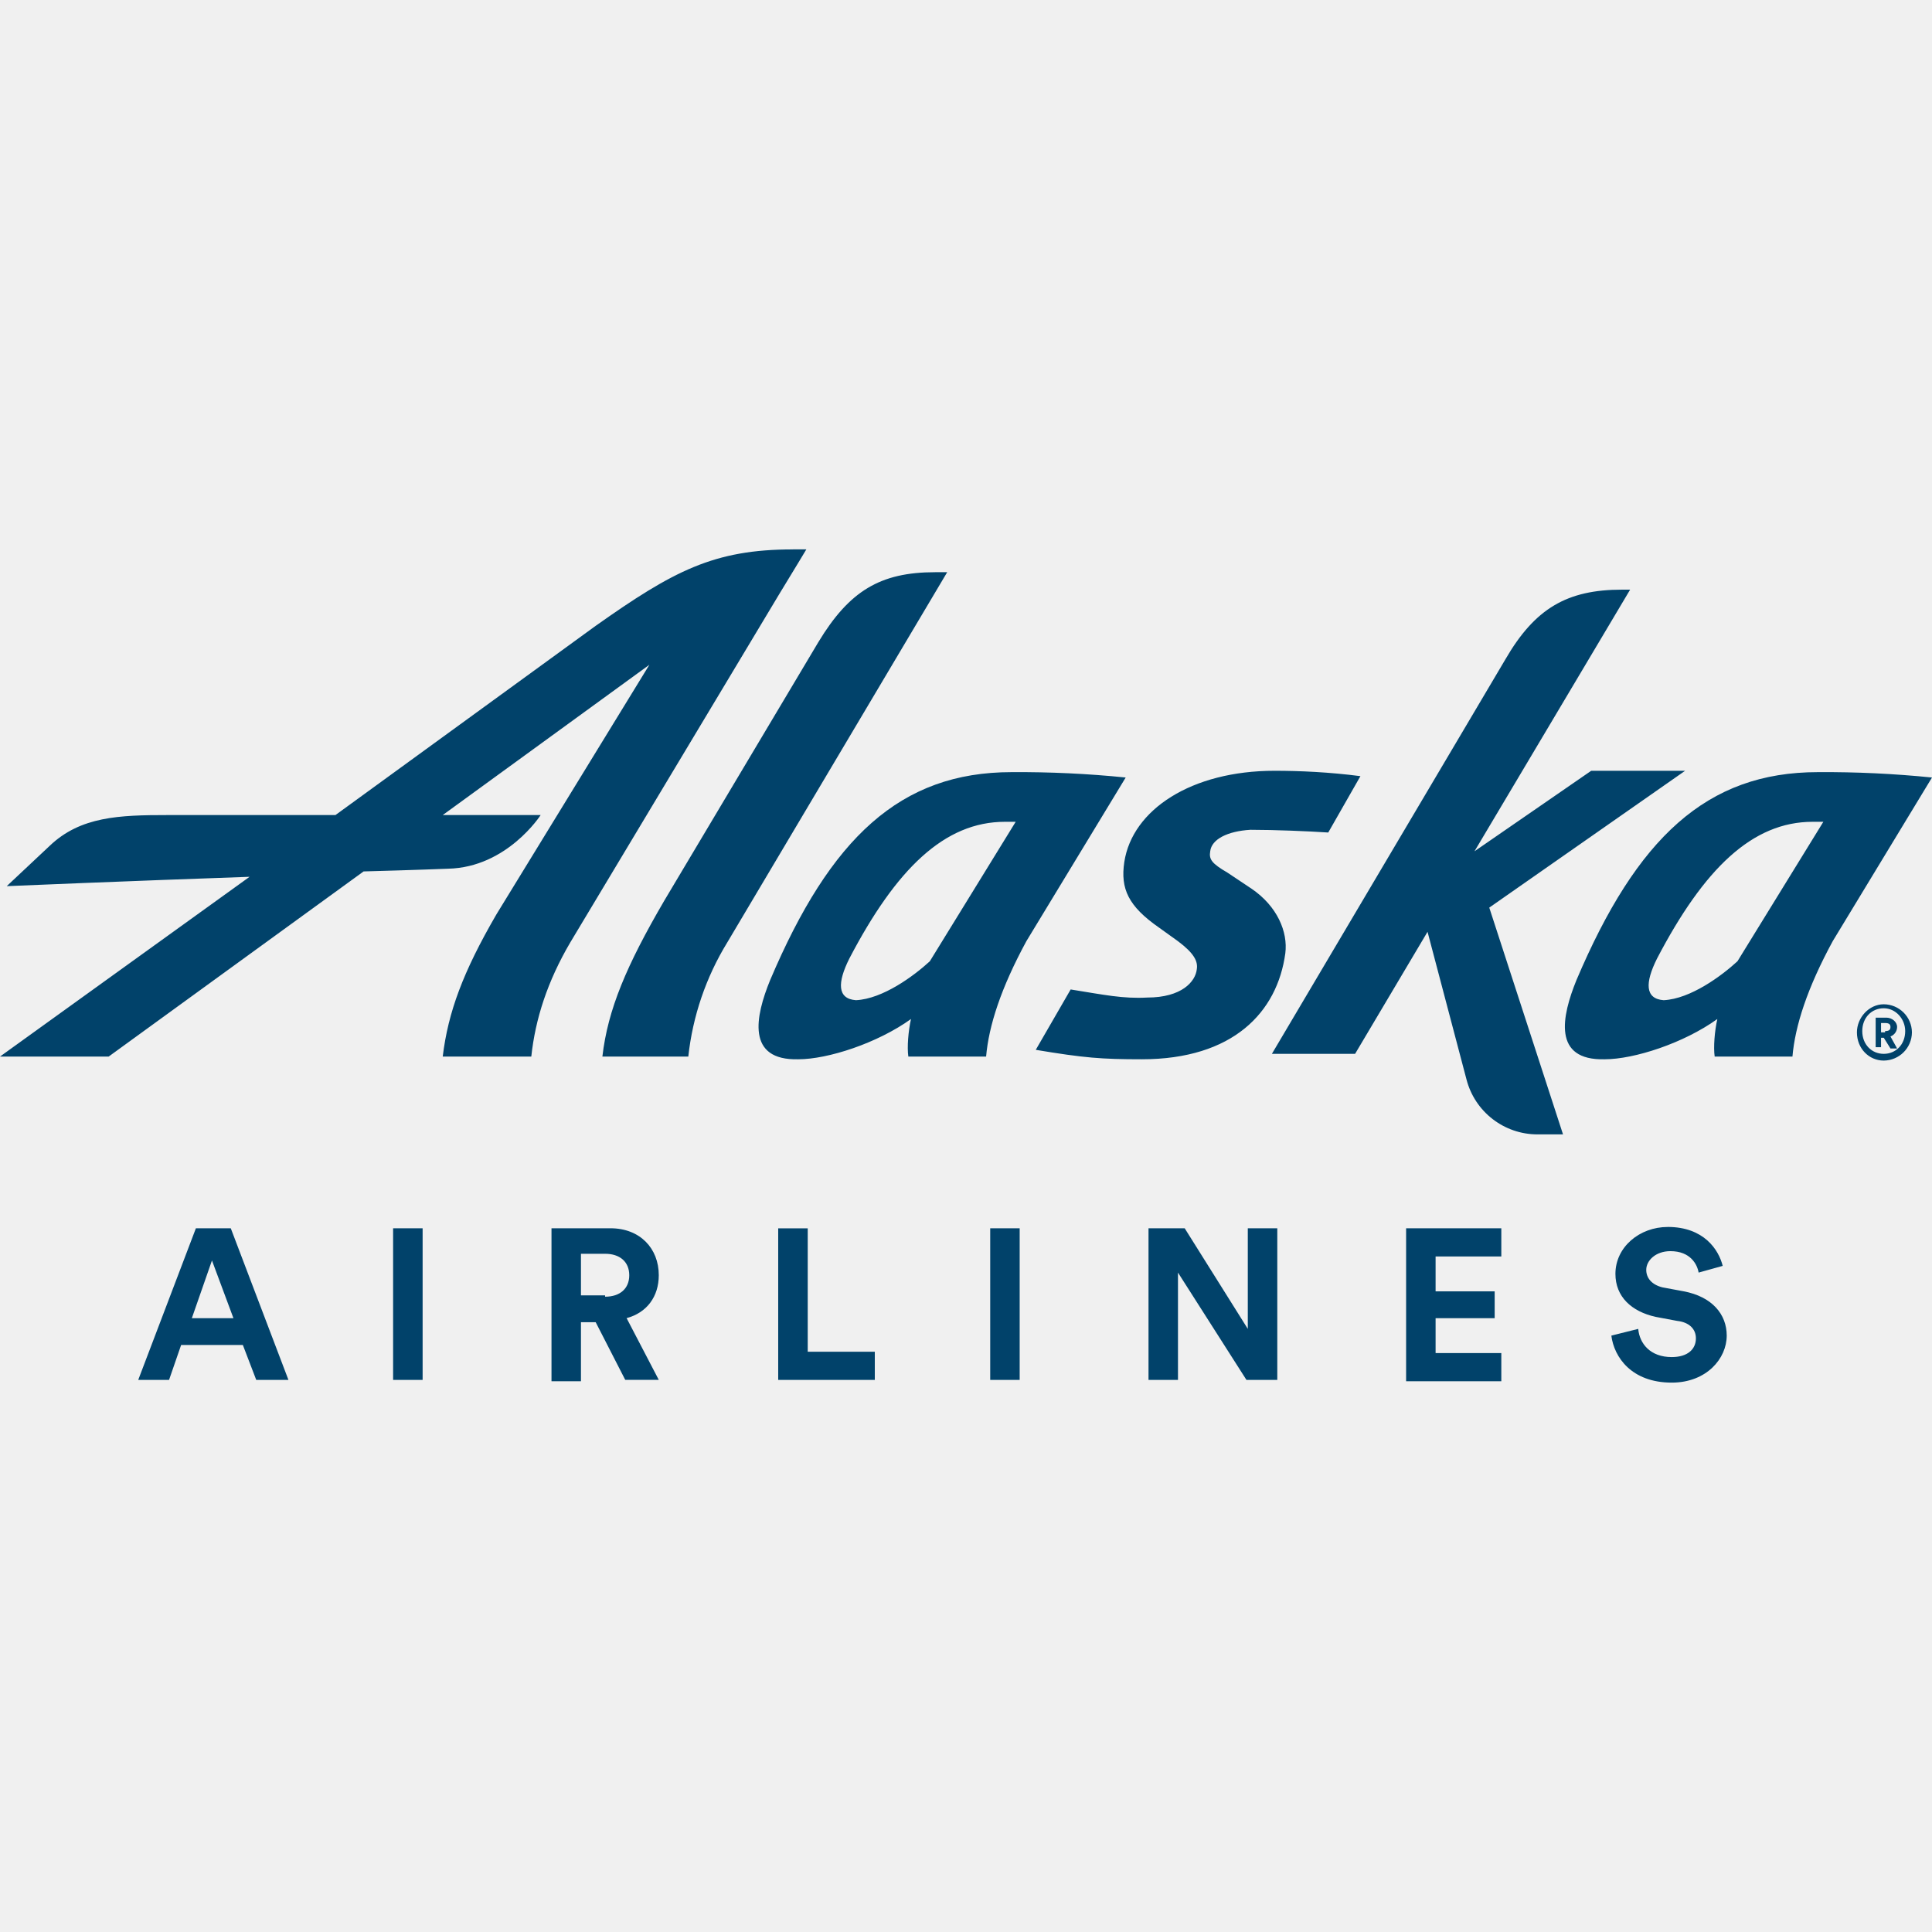
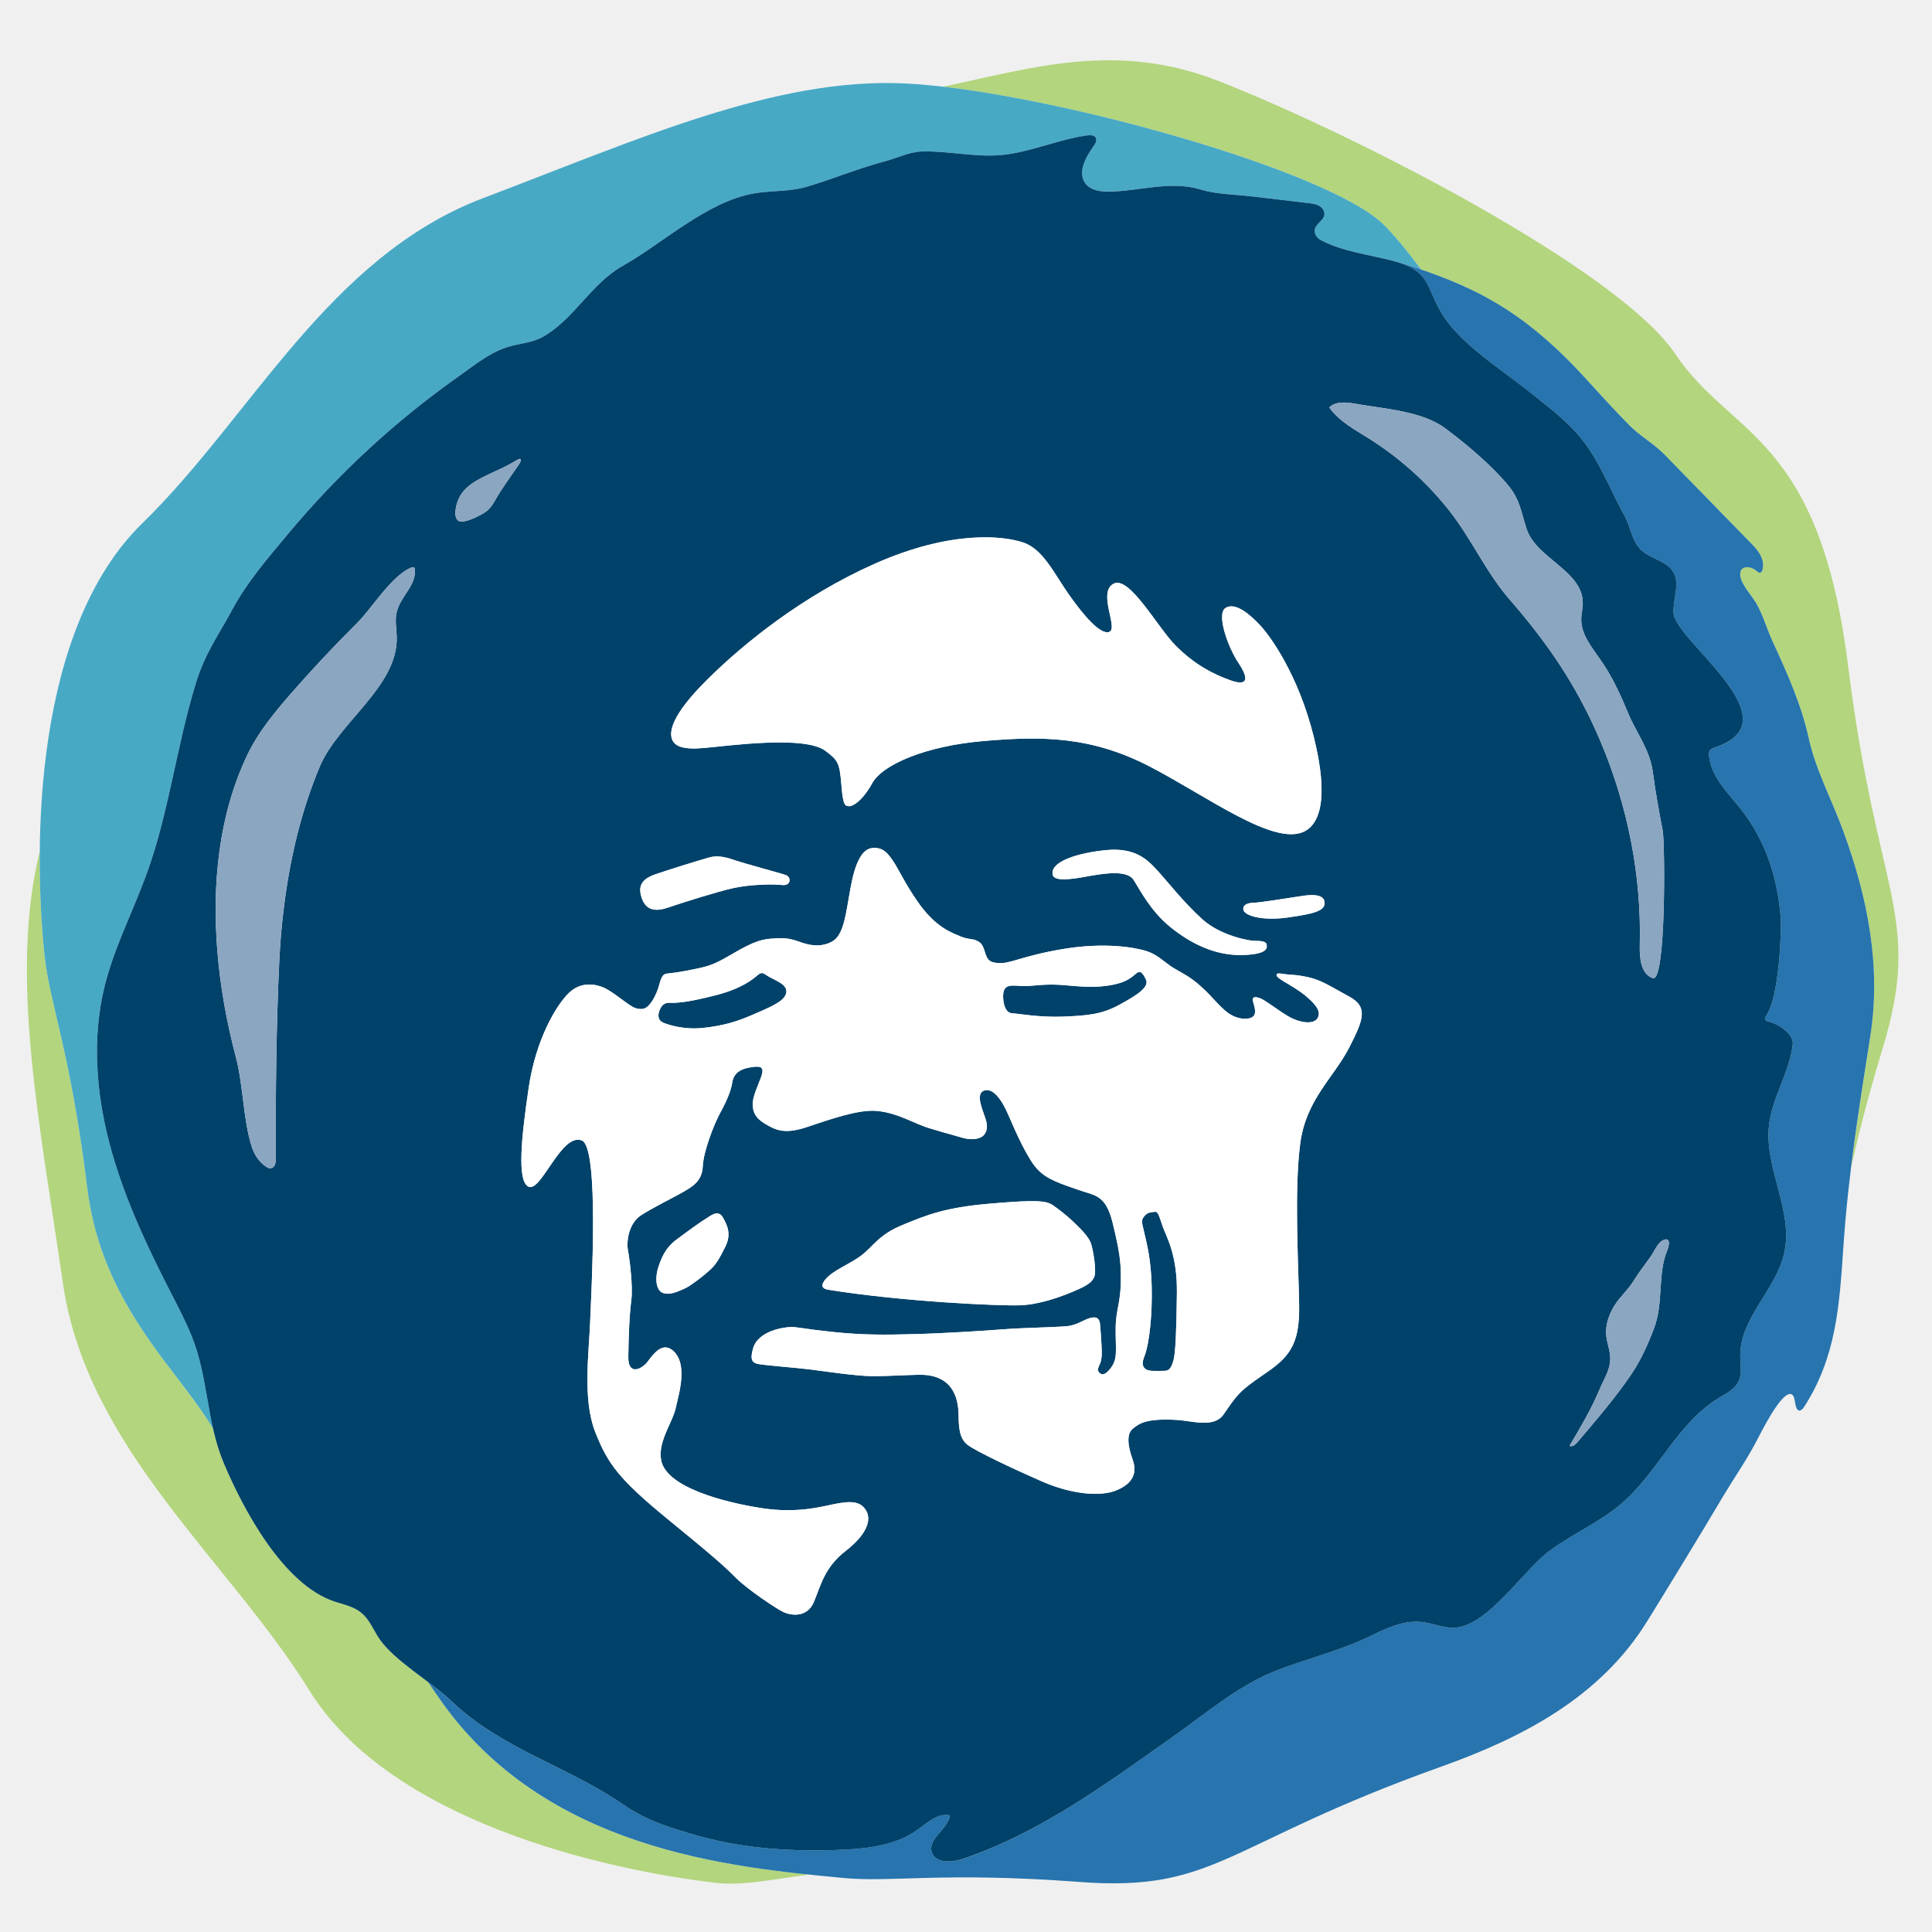
- <svg xmlns="http://www.w3.org/2000/svg" role="img" viewBox="0 0 64 64" fill="#01426a">
-   <path d="M26.268 18.2c-2.623 0-3.958.71-6.536 2.532L11.112 27H5.554c-1.6 0-2.888.044-3.91 1.021L.223 29.355s4.178-.177 8.045-.31L0 35h3.6l8.445-6.133c1.644-.044 2.799-.09 2.799-.09C16.799 28.733 17.91 27 17.91 27h-3.244l6.846-4.979-5.067 8.268c-1.11 1.911-1.601 3.244-1.779 4.711H17.6c.133-1.244.533-2.488 1.289-3.777l6.933-11.557c.49-.8.889-1.467.889-1.467h-.443zm4.71.755c-1.822 0-2.844.624-3.867 2.313L22 29.844c-1.244 2.133-1.867 3.6-2.045 5.156h2.846a9.115 9.115 0 0 1 1.289-3.777l7.287-12.268h-.398zm22.754.578c-1.822 0-2.887.622-3.865 2.31L42.133 34.91h2.756l2.4-4.043 1.29 4.889a2.428 2.428 0 0 0 2.355 1.822h.843l-2.443-7.512 6.488-4.533h-3.111L48.844 28.2 54 19.533h-.268zm-11.51 6c-2.755 0-4.711 1.288-4.978 3.022-.133.889.134 1.466 1.156 2.177l.621.446c.534.4.668.667.624.933-.045.4-.49.934-1.645.934-.8.044-1.422-.09-2.533-.268l-1.156 2c1.6.267 2.178.313 3.511.313 3.022 0 4.49-1.556 4.756-3.512.089-.711-.267-1.555-1.111-2.133l-.801-.535c-.533-.311-.62-.444-.576-.71.044-.4.576-.667 1.332-.712.8 0 1.911.046 2.578.09l1.066-1.867c-1.022-.133-1.999-.178-2.843-.178zm-8.71.045c-3.69 0-6 2.178-8 6.889-.49 1.2-.8 2.667.933 2.623.978 0 2.622-.534 3.733-1.334-.09.4-.133.933-.088 1.244h2.576c.089-1.022.49-2.267 1.334-3.822l3.29-5.422a35.26 35.26 0 0 0-3.778-.178zm26.71 0c-3.688 0-6 2.178-8 6.889-.488 1.2-.8 2.667.934 2.623.978 0 2.622-.534 3.733-1.334-.09.4-.133.933-.088 1.244h2.576c.089-1.022.49-2.267 1.334-3.822L64 25.756a35.26 35.26 0 0 0-3.777-.178zM33.29 27.223h.356l-2.844 4.62c-.534.49-1.557 1.245-2.446 1.29-.622-.045-.622-.577-.222-1.377 1.555-2.978 3.156-4.533 5.156-4.533zm26.756 0h.355l-2.845 4.62c-.534.49-1.555 1.245-2.444 1.29-.622-.045-.622-.577-.222-1.377 1.555-2.978 3.156-4.533 5.156-4.533zm2.355 6.045c-.488 0-.888.442-.888.931 0 .534.4.934.888.934a.94.94 0 0 0 .934-.934.938.938 0 0 0-.934-.931zm0 .132c.4 0 .711.356.711.756 0 .445-.31.754-.71.754-.4 0-.712-.31-.712-.754S62 33.4 62.4 33.4zm-.267.31v.98h.178v-.313h.09l.222.355h.22l-.22-.398a.335.335 0 0 0 .22-.313c0-.177-.177-.31-.355-.31h-.355zm.178.179h.134c.134 0 .178.044.178.132 0 .09-.044.135-.178.135v.043h-.134v-.31zm-7.067 6.756c-.933 0-1.732.665-1.732 1.554 0 .756.532 1.246 1.332 1.424l.71.133c.4.044.624.267.624.578 0 .356-.268.621-.801.621-.711 0-1.065-.445-1.11-.934l-.89.223c.089.711.667 1.557 2 1.557 1.156 0 1.822-.801 1.822-1.557 0-.711-.488-1.289-1.422-1.467l-.71-.132c-.356-.09-.534-.312-.534-.579 0-.31.312-.62.801-.62.667 0 .89.444.934.71l.798-.222c-.133-.534-.622-1.29-1.822-1.29zm-48.756.044-1.91 5.022H5.6l.4-1.156h2.045l.443 1.156h1.067l-1.91-5.022H6.488zm6.533 0v5.022H14v-5.022h-.979zm5.247 0v5.067h.976V43.8h.488l.979 1.91h1.111l-1.066-2.045c.667-.178 1.066-.71 1.066-1.422 0-.889-.622-1.555-1.6-1.555h-1.954zm7.51 0v5.022h3.2v-.934h-2.222V40.69h-.979zm7.023 0v5.022h.976v-5.022h-.976zm5.244 0v5.022h.976v-3.555l2.268 3.555h1.022v-5.022h-.977v3.332l-2.09-3.332h-1.2zm8.533 0v5.067h3.154v-.934h-2.177v-1.156h1.957v-.889h-1.957v-1.154h2.177v-.934h-3.154zm-27.334.844h.8c.49 0 .8.267.8.711 0 .445-.31.711-.8.711v-.045h-.8v-1.377zm-12.223.223.711 1.91H6.355l.666-1.91z" />
+ <svg xmlns="http://www.w3.org/2000/svg" viewBox="449.7 96.1 213 213">
+   <path fill="#b3d57d" d="M653.45 169.52c-3.18-25.55-12.88-25.19-19.05-34.39-6.16-9.2-34.94-24.03-50.28-30.07-11.3-4.45-20.54-1.48-30.46.6 15.36 1.77 41.16 9.07 48 14.68 1.08.89 2.66 2.75 4.56 5.27.05.06.1.14.15.2 6.47 2.24 11.64 4.9 18.1 11.97 1.6 1.76 3.2 3.53 4.87 5.21 1.2 1.22 2.67 1.99 3.87 3.24 3.26 3.32 6.5 6.65 9.75 9.98 1.11 1.15 1.11 1.89 1.11 2.28.01.39-.17 1.05-.66.6-.48-.45-1.36-.69-1.75-.15-.41.83.43 1.93 1.24 3.02 1.05 1.42 1.46 3.2 2.2 4.8 1.6 3.47 3.18 6.97 4.01 10.72.77 3.55 2.63 6.97 3.86 10.39 2.65 7.27 4.14 14.78 2.92 22.51-.76 4.85-1.5 9.59-2.09 14.39.75-3.41 1.79-7.6 3.44-13.02 4.47-14.69-.61-16.68-3.79-42.23M538.91 302.77c-4.41.58-7.46 1.25-10.3.91-12.34-1.45-35.89-6.8-44.8-21.21-8.92-14.4-24.53-26.64-27.18-44.94-2.58-17.83-5.91-33.87-2.54-47.6-.04 4.31.18 8.27.51 11.43.56 5.39 2.84 10.55 4.7 25.57.94 7.6 4 13.21 8.53 19.24 1.84 2.44 3.77 4.84 5.37 7.43.29 1.29.65 2.58 1.18 3.83 2.15 5.1 6.55 13.35 12.18 15.23 1.01.34 2.11.55 2.94 1.22.93.74 1.36 1.91 2.02 2.89 1.14 1.67 3.36 3.25 5.37 4.77.37.55.75 1.08 1.11 1.62 10.54 15.38 28.54 18.32 40.91 19.61" />
+   <path fill="#48a9c5" d="M470.84 243.42c-.68-1.68-1.52-3.28-2.35-4.89-.17-.34-.35-.68-.52-1.02-2.48-4.9-4.76-9.94-6.17-15.24-1.5-5.66-1.97-11.69-.58-17.38 1.04-4.24 3.07-8.17 4.58-12.26 2.52-6.83 3.34-14.2 5.48-21.16 1.04-3.38 2.42-5.17 4.04-8.18 1.61-2.99 3.85-5.59 6.06-8.25a98.7 98.7 0 0 1 18.89-17.45c1.63-1.15 3.32-2.54 5.23-3.18 1.55-.52 2.84-.42 4.34-1.34 3.29-2.01 5.09-5.71 8.47-7.63 4.47-2.53 9.33-7.11 14.5-8.01 2.05-.36 3.86-.15 5.94-.77 2.89-.87 5.68-2.03 8.59-2.8 1.37-.36 2.61-1.02 4.05-1.06 2.88-.07 5.85.66 8.73.39 3.18-.3 6.24-1.72 9.45-2.15.33-.05.72-.06.91.2.21.3-.01.71-.23 1-.9 1.24-1.81 2.98-.82 4.15.56.69 1.56.84 2.45.83 3.37-.02 6.87-1.24 10.15-.23 1.77.54 3.81.55 5.65.76 2.09.25 4.18.49 6.26.74.41.05.83.1 1.18.3.36.19.64.57.59.97-.07.65-.91.98-1.06 1.62-.11.47.23.95.66 1.19 2.31 1.25 5.51 1.63 8.04 2.31.1.03.19.05.28.08.25.05.45.09.55.12.75.24 1.48.48 2.19.73-.05-.06-.1-.13-.15-.2-1.9-2.52-3.48-4.38-4.56-5.27-7.51-6.16-37.91-14.37-52.22-15.04-14.3-.68-29.4 6.17-46.49 12.65-17.08 6.49-25.54 24.12-37.52 35.8-11.99 11.66-12.08 35.44-10.83 47.61.56 5.39 2.84 10.54 4.7 25.57.94 7.6 4 13.21 8.53 19.24 1.84 2.44 3.78 4.84 5.37 7.43-.76-3.39-1.02-6.87-2.36-10.18" />
+   <path fill="#2774ae" d="M652.97 187.87c-1.23-3.42-3.09-6.84-3.86-10.39-.83-3.75-2.41-7.25-4.01-10.72-.74-1.6-1.15-3.38-2.21-4.8-.8-1.09-1.64-2.19-1.23-3.02.39-.54 1.27-.3 1.75.15.49.45.67-.21.66-.6 0-.39 0-1.13-1.11-2.28-3.25-3.33-6.49-6.66-9.74-9.98-1.21-1.25-2.68-2.02-3.88-3.24-1.67-1.69-3.27-3.45-4.87-5.21-7.17-7.85-12.75-10.27-20.29-12.7-.1-.03-.3-.07-.55-.12 3.74 1.09 3.29 2.83 5.03 5.71 1.93 3.2 6.32 6.01 9.24 8.32 1.86 1.46 3.78 2.88 5.39 4.6 2.58 2.75 3.74 6.17 5.5 9.34.68 1.23.8 2.78 1.8 3.76 1.05 1.02 2.83 1.21 3.58 2.46.79 1.33-.05 3 .04 4.54.19 3.1 13.38 11.8 4.65 14.78-.22.08-.46.14-.61.31-.17.2-.17.49-.14.75.28 2.24 2.07 3.96 3.49 5.74 2.78 3.5 4.06 7.6 4.42 11.97.1 1.29-.13 8.8-1.62 10.87-.21.3-.11.52.24.6 1.31.33 2.82 1.45 2.71 2.52-.35 3.09-2.27 5.84-2.62 8.93-.53 4.74 2.72 9.42 1.68 14.07-.89 4.04-4.85 7.16-4.85 11.29 0 .99.23 2.05-.22 2.94-.43.84-1.36 1.29-2.18 1.79-4.55 2.77-6.69 8.21-10.74 11.66-2.36 2.01-5.28 3.27-7.79 5.08-2.92 2.12-6.81 8.31-10.49 8.56-1.27.09-2.48-.5-3.75-.63-1.94-.2-3.81.68-5.56 1.53-3.59 1.75-7.15 2.51-10.74 3.96-3.99 1.62-7.7 4.79-11.2 7.25-7.21 5.09-14.46 10.45-22.94 13.36-1.27.43-3.11.55-3.52-.71-.49-1.49 1.78-2.52 2-4.07-1.34-.29-2.51.83-3.63 1.63-2.28 1.62-5.23 2.02-8.04 2.15-5.23.26-10.83-.06-15.9-1.47-3.03-.84-5.82-1.69-8.4-3.47-6.25-4.31-13.43-6.13-19.04-11.46-.71-.68-1.6-1.37-2.53-2.07.37.54.75 1.07 1.11 1.61 11.65 16.99 32.44 18.81 44.64 19.98 5.41.52 10.92-.69 26.05.44 15.13 1.14 15.97-4.17 39.93-12.72 9.04-3.23 17.52-7.68 22.68-16.02 2.82-4.57 5.63-9.16 8.38-13.79 1.25-2.09 2.71-4.18 3.81-6.34 1.03-2.01 2.92-5.48 3.79-4.85.41.28.23 1.41.66 1.71.21.15.48-.1.63-.31 3.57-5.53 3.92-11.15 4.36-17.71.53-7.92 1.74-15.39 2.96-23.17 1.22-7.73-.27-15.24-2.92-22.51" />
+   <path fill="#01426a" d="M632.97 232.88c-.58.33-.95 1.31-1.34 1.83-.64.89-1.29 1.74-1.86 2.65-.6.97-1.49 1.72-2.09 2.7-.17.26-.31.54-.44.83-.35.79-.54 1.65-.45 2.5.07.68.32 1.33.41 2 .19 1.54-.58 2.52-1.13 3.84-.91 2.2-2.11 4.2-3.33 6.27.3.15.64-.13.86-.39 2.07-2.45 4.18-4.88 5.98-7.54 1.04-1.55 1.83-3.32 2.49-5.07 1.05-2.79.35-5.94 1.44-8.55.28-.66.34-1.56-.54-1.07m-8.76-59.15c.7 1.32 1.34 2.68 1.92 4.05 3.01 7.11 4.56 14.84 4.35 22.56-.03 1.39.13 3.17 1.45 3.6 1.47.47 1.33-14.95 1.08-16.26-.42-2.2-.8-4.27-1.09-6.47-.33-2.47-1.8-4.27-2.74-6.52-.86-2.08-1.77-4.07-3.08-5.92-.94-1.34-2.06-2.73-2.07-4.32-.01-.62.17-1.22.17-1.84.03-3.57-5.13-4.94-6.19-8.18-.61-1.86-.73-3.26-2.06-4.85-1.9-2.26-4.57-4.51-6.95-6.28-2.57-1.9-6.83-2.14-9.89-2.69-.99-.17-2.15-.29-2.86.41 1.09 1.53 2.82 2.45 4.41 3.45a35 35 0 0 1 8.79 7.89c2.49 3.15 4.1 6.89 6.75 9.91 3.1 3.55 5.83 7.29 8.01 11.46m-94.83 56.57c-.51-.88-1.31-.17-1.83.14-.53.31-2.2 1.52-3.37 2.4-1.16.89-1.59 2.03-1.91 3-.33.97-.32 2.38.42 2.76.52.27 1.26.08 1.79-.14.66-.26 1.06-.45 1.55-.81.85-.61 1.23-.9 1.93-1.53.65-.58 1.02-1.19 1.71-2.58.69-1.4.21-2.37-.29-3.24m11.68 8c8.34 1.33 18.98 1.79 21.1 1.7 2.11-.07 4.4-.89 5.91-1.54 1.52-.63 2.02-.99 2.27-1.59.26-.6-.08-2.78-.35-3.64-.27-.87-1.34-1.82-2-2.47-.69-.68-1.96-1.62-2.18-1.76-.77-.54-1.76-.64-6.87-.21-5.1.43-7.05 1.26-9.71 2.35s-3.19 2.31-4.54 3.35c-1.35 1.03-3.19 1.65-4.03 2.71-.66.84-.04 1.03.4 1.1m57.37-32.34c-2.18-1.18-3.03-1.8-4.54-2.13-1.39-.31-1.87-.23-2.53-.33-.66-.11-.84-.11-.91.03s.1.37.78.77 1.9 1.1 2.68 1.82c.79.71 1.5 1.48 1.05 2.23s-1.94.49-3.03-.09c-1.08-.59-2.63-1.82-3.21-2.06-.57-.24-1.03-.28-.87.33s.42 1.3-.02 1.66-1.82.4-3.03-.64c-1.21-1.05-1.57-1.76-3.13-3.07-1.09-.91-2.11-1.32-2.94-1.89-.82-.58-1.59-1.33-2.71-1.66-1.11-.34-4.41-.99-9.14-.2-4.75.8-5.83 1.71-7.29 1.54-.87-.11-1.05-.38-1.32-1.26-.28-.89-.47-.99-.9-1.21-.44-.22-.98-.11-1.82-.48s-2.69-.92-4.7-3.84c-1.54-2.23-2.06-3.57-2.8-4.62-.74-1.06-1.25-1.32-2.13-1.27-1.25.08-1.98 1.8-2.46 4.45-.49 2.64-.69 5.1-1.98 5.84s-2.63.39-3.32.16-1.49-.58-2.71-.5c-1.22.07-1.98.04-4.15 1.24-2.16 1.2-2.69 1.68-4.67 2.09-1.98.42-2.55.46-3.08.53s-.83-.04-1.15 1.2c-.33 1.24-1.06 2.61-1.81 2.73-.75.11-1.27-.3-1.66-.56-.39-.25-1.85-1.43-2.65-1.78-.81-.35-2.47-.77-3.86.58-1.39 1.34-3.64 5.1-4.43 10.43-.79 5.36-1.35 10.46.03 10.95 1.39.48 3.61-6.03 5.84-5.11 1.93.79 1.03 16.64.9 20.05-.14 3.42-.83 8.53.55 12.05s2.59 5.21 8.04 9.67c5.45 4.45 6.39 5.35 7.56 6.52 1.18 1.17 4.35 3.32 5.15 3.69.79.38 2.62.7 3.38-1.13s1.17-3.8 3.49-5.6c2.31-1.79 2.86-3.38 2.28-4.41-.59-1.04-1.59-1.11-3.15-.83-1.55.27-4.27 1.17-8.45.51-4.18-.65-10.47-2.31-11.02-5.28-.38-2.07 1.26-4.12 1.62-5.79.35-1.59 1.38-4.88-.37-6.33-1.14-.92-2.11.42-2.73 1.25s-2.18 1.62-2.14-.52c.03-2.14.1-4.41.34-6.35.17-1.35-.17-4.32-.38-5.39-.2-1.07.14-3 1.39-3.83 1.24-.83 3.79-2.07 4.79-2.66 1.01-.58 2.01-1.21 2.07-2.79.07-1.59 1.21-4.6 1.97-5.97.76-1.38 1.17-2.49 1.28-3.25s.57-1.4 1.81-1.64 1.76-.17 1.42.88c-.35 1.05-1.04 2.31-.97 3.33s.6 1.55 1.56 2.09c.94.53 1.89 1.07 4.31.28 2.42-.8 5.67-1.98 7.73-1.82 2.39.2 4.17 1.41 5.89 1.92 1.23.37 1.43.43 3.68 1.06 1.13.31 1.84.04 2.14-.16.29-.21.67-.73.44-1.64-.22-.92-1.29-2.95-.31-3.39.99-.43 2.01.92 2.78 2.75.78 1.83 2.05 4.68 3.14 5.87s2.68 1.64 4.51 2.29c1.83.66 3.04.49 3.81 3.66.78 3.18.88 4.27.9 5.71.05 3.15-.55 3.67-.57 5.89-.02 2.61.29 3.44-.68 4.57-.35.4-.71.7-1.09.37s-.08-.68.09-1.14c.24-.69.13-1.75.05-3.03-.07-.92-.06-.98-.09-1.21-.07-.55-.3-.79-.77-.74-.98.11-1.58.86-3.03.97-1.44.12-4.78.17-6.82.33s-6.38.44-9.7.53c-3.33.09-5.77.12-9.11-.23-3.35-.36-4.01-.56-4.64-.55s-3.65.35-4.2 2.41c-.3 1.1-.17 1.52.59 1.67.77.15 4.07.4 5.64.59 1.57.2 5.11.73 6.86.75 1.74.01 3.99-.14 5.25-.15s4.25.19 4.33 4.38c.02 1.44.08 2.69 1.06 3.39s4.72 2.49 8.1 3.97c3.37 1.48 6.54 1.71 8.26.99 1.71-.72 2.34-1.82 1.76-3.42-.58-1.61-.64-2.84.04-3.38.68-.55 1.45-1.14 4.75-.96 1.81.09 4.17.95 5.26-.62 1.48-2.13 1.65-2.5 4.35-4.34 2.71-1.84 4.06-3.11 3.97-7.71-.09-4.74-.55-12.75.12-17.81.64-4.86 3.7-7.25 5.41-10.59 1.5-2.95 2.16-4.44-.03-5.61m-91.35-59.25c-.11-.1-.56.22-.83.37-.83.49-1.73.87-2.6 1.28-1.86.88-3.41 1.73-3.72 3.92-.04.29-.05.6.05.87.02.09.07.17.13.25.46.63 2.39-.41 2.92-.73.8-.47 1.06-1.11 1.52-1.87.34-.57.74-1.14 1.11-1.69.41-.6.84-1.2 1.25-1.81.13-.18.28-.49.17-.59m13.42 48.53c.25.64.85 1.58 2.75.95 1.9-.64 5.44-1.76 7.3-2.18 1.86-.41 4.37-.46 5.37-.34s1.02-.85.46-1.07c-.55-.23-4.29-1.19-5.97-1.76-1.67-.57-2.38-.25-3.05-.05-.68.18-3.85 1.17-5.4 1.7-1.56.54-1.99 1.33-1.46 2.75m3.28-17.67c.27.79 1.18 1.2 3.47 1 2.58-.21 11.16-1.46 13.48.33 1.3 1 1.54 1.22 1.73 3.72.2 2.49.47 2.3.82 2.36.35.05 1.43-.46 2.58-2.53 1.14-2.06 5.9-4.12 12.34-4.66 6.4-.54 11.82-.54 18.36 2.87 6.37 3.33 13.51 8.68 16.87 7.14 1.74-.8 2.82-3.61 1.11-10.47-1.71-6.87-4.8-11.1-5.91-12.29s-2.72-2.58-3.8-1.93c-1.08.66.27 4.37 1.38 6.03 1.11 1.65 1.2 2.68-.81 1.98-2.01-.71-3.99-1.76-6.02-3.78-2.04-2-5.15-7.83-6.92-6.88-1.76.95.52 4.85-.43 5.29-.95.43-2.8-1.71-4.45-4.05-1.65-2.33-2.87-5.07-5.1-5.8-2.22-.73-7.93-1.38-16.36 2.36-7.94 3.53-14.45 8.79-18.46 12.78-4.02 3.98-4.15 5.75-3.88 6.53m65.54 22.59c-.05-.26-.73-.35-1.25-.33-.52.03-3.77-.54-5.8-2.37-2.03-1.82-3.92-4.25-4.99-5.41-1.06-1.16-2.41-2.53-5.6-2.23-3.2.31-6.25 1.28-5.92 2.73.17.73 1.94.52 3.76.18 1.82-.32 4.45-.78 5.18.41.74 1.18 1.9 3.45 4.07 5.2 2.18 1.75 4.87 3.15 7.95 3.05 3.07-.09 2.65-.97 2.6-1.23m3.72-5.25c-1.16.19-4.57.71-5.02.71s-1.28.09-1.25.71c.02.72 2.08 1.32 4.92.92 2.83-.4 4.13-.71 4.04-1.68-.09-.96-1.54-.85-2.69-.66m-99.63-31.23c.4-1.86 2.2-2.96 2.03-4.85-.01-.1-.05-.31-.51-.11-2.13.96-4.29 4.51-5.84 6.05-2.53 2.51-4.97 5.11-7.31 7.79-1.85 2.12-3.65 4.31-4.85 6.85-3.16 6.67-3.85 14.25-3.27 21.53.32 3.94 1.03 7.86 2.04 11.68.85 3.25.79 6.95 1.78 9.98.3.9.9 1.76 1.71 2.22.27.16.92.16.92-.94-.03-7.36.04-14.66.39-22.04.1-1.95.27-3.91.52-5.86.66-5.27 1.89-10.5 3.94-15.38 2.03-4.85 8.64-8.84 8.48-14.29-.02-.88-.21-1.77-.03-2.63m153 70.56c-.89 4.03-4.85 7.15-4.85 11.28 0 .99.24 2.05-.22 2.94-.43.84-1.36 1.29-2.18 1.79-4.55 2.77-6.69 8.21-10.74 11.66-2.36 2.01-5.28 3.27-7.79 5.09-2.92 2.11-6.81 8.3-10.49 8.55-1.26.08-2.48-.5-3.75-.63-1.94-.2-3.81.68-5.56 1.53-3.59 1.75-7.15 2.51-10.74 3.96-3.99 1.62-7.7 4.79-11.2 7.25-7.21 5.09-14.47 10.45-22.94 13.35-1.27.44-3.11.56-3.52-.7-.49-1.49 1.78-2.52 2-4.07-1.34-.29-2.51.83-3.63 1.63-2.28 1.62-5.22 2.02-8.04 2.15-5.23.26-10.83-.06-15.9-1.47-3.03-.84-5.82-1.69-8.4-3.47-6.25-4.31-13.44-6.13-19.04-11.47-2.27-2.16-6.24-4.4-7.9-6.84-.66-.98-1.09-2.15-2.02-2.89-.83-.67-1.93-.89-2.94-1.22-5.63-1.88-10.03-10.13-12.18-15.23-1.92-4.53-1.69-9.44-3.54-14.01-.68-1.68-1.52-3.28-2.35-4.89-.17-.34-.35-.68-.52-1.02-2.48-4.9-4.76-9.94-6.17-15.24-1.5-5.66-1.97-11.69-.58-17.38 1.04-4.24 3.07-8.17 4.58-12.26 2.52-6.83 3.34-14.2 5.48-21.16 1.04-3.39 2.42-5.17 4.04-8.18 1.61-2.99 3.85-5.59 6.07-8.25a98.4 98.4 0 0 1 18.88-17.45c1.63-1.15 3.32-2.54 5.23-3.18 1.55-.52 2.84-.42 4.34-1.34 3.28-2.01 5.09-5.71 8.47-7.63 4.48-2.53 9.33-7.11 14.5-8.01 2.05-.36 3.86-.15 5.94-.77 2.89-.87 5.68-2.03 8.6-2.8 1.36-.37 2.61-1.02 4.04-1.06 2.88-.07 5.85.66 8.73.39 3.18-.3 6.24-1.72 9.45-2.16.33-.04.72-.05.91.21.21.3-.01.71-.23 1-.9 1.24-1.81 2.98-.82 4.16.57.68 1.56.83 2.45.83 3.37-.03 6.87-1.25 10.15-.24 1.77.54 3.82.55 5.65.76 2.09.25 4.18.49 6.26.74.41.05.83.1 1.18.3.36.19.64.57.59.97-.07.65-.91.98-1.05 1.62-.11.47.22.95.65 1.19 2.31 1.25 5.5 1.63 8.04 2.31 4.06 1.09 3.53 2.83 5.31 5.79 1.93 3.2 6.32 6.01 9.24 8.31 1.86 1.47 3.78 2.89 5.39 4.61 2.58 2.75 3.74 6.17 5.5 9.34.68 1.23.8 2.78 1.8 3.76 1.04 1.02 2.83 1.21 3.58 2.46.79 1.33-.05 3 .04 4.54.2 3.1 13.38 11.8 4.65 14.78-.22.08-.46.14-.61.31-.17.2-.17.49-.13.74.27 2.25 2.06 3.97 3.48 5.75 2.78 3.5 4.06 7.6 4.42 11.97.1 1.28-.13 8.8-1.62 10.87-.21.3-.11.52.24.6 1.31.33 2.82 1.45 2.71 2.52-.35 3.09-2.27 5.84-2.62 8.93-.53 4.74 2.72 9.42 1.68 14.08m-69.4-4.54c-.67.07-.85.13-1.17.51-.36.43-.26.61.02 1.82s.73 2.88.81 5.83-.21 6.32-.83 7.85c-.61 1.52.75 1.53.99 1.53.23 0 1.05.01 1.33-.01.53-.03.73-.48.94-1.27.19-.74.31-3.16.35-7.37.04-4.22-1.15-6.09-1.57-7.29-.42-1.19-.48-1.64-.87-1.6m-41.22-25.2c-.7-.45-1.13-.57-1.61-.9s-.61-.28-1.04.08c-.42.36-1.62 1.38-4.4 2.11-2.79.72-3.93.84-4.79.87-.53.01-1.06-.15-1.46.66-.37.74-.2 1.3.31 1.52.52.23 2.24.81 4.38.59s3.68-.68 5.23-1.34c1.55-.67 3-1.26 3.6-1.88s.48-1.26-.22-1.71m37.31 2.38c-1.92 1.05-3.44 1.18-6.12 1.3-2.68.11-5.05-.34-5.69-.37-.65-.03-.93-.78-.99-1.63-.12-1.77 1-1.4 2.12-1.38 1.12.04 2.14-.21 3.81-.14 1.66.07 3.68.47 6.06.03 1.75-.33 2.28-.96 2.69-1.28s.66-.15 1.06.69-1.03 1.74-2.94 2.78" />
+   <path fill="#8ba6c1" d="M627.24 240.89c-.35.79-.54 1.65-.45 2.5.07.68.32 1.33.41 2.01.19 1.53-.59 2.51-1.13 3.83-.91 2.2-2.11 4.2-3.33 6.27.3.15.64-.13.86-.39 2.07-2.45 4.18-4.88 5.98-7.54 1.04-1.55 1.83-3.32 2.49-5.07 1.05-2.79.35-5.94 1.44-8.56.28-.65.34-1.55-.54-1.06-.58.33-.95 1.31-1.33 1.84-.65.88-1.3 1.72-1.87 2.64-.6.97-1.49 1.72-2.09 2.7-.17.26-.31.54-.44.83m3.25-40.55c-.04 1.39.12 3.17 1.44 3.6 1.47.47 1.33-14.95 1.08-16.26-.42-2.2-.8-4.27-1.09-6.46-.32-2.48-1.8-4.28-2.74-6.53-.86-2.08-1.77-4.07-3.08-5.92-.94-1.34-2.06-2.73-2.07-4.32-.01-.62.17-1.22.17-1.84.03-3.56-5.13-4.94-6.19-8.18-.61-1.86-.73-3.27-2.06-4.85-1.9-2.26-4.57-4.51-6.95-6.28-2.57-1.9-6.83-2.14-9.9-2.69-.98-.18-2.14-.29-2.85.41 1.09 1.53 2.81 2.45 4.41 3.45a35 35 0 0 1 8.79 7.89c2.49 3.15 4.1 6.89 6.75 9.91 3.09 3.55 5.83 7.29 8.01 11.46q1.05 1.995 1.92 4.05c3.02 7.11 4.56 14.84 4.36 22.56M500.1 153.4c.47.63 2.4-.41 2.93-.73.8-.48 1.06-1.11 1.52-1.87.34-.57.74-1.14 1.11-1.69.41-.6.83-1.2 1.25-1.81.12-.18.28-.5.17-.59-.11-.1-.56.22-.83.37-.83.49-1.73.87-2.6 1.28-1.86.88-3.41 1.73-3.72 3.92-.04.29-.05.6.04.88.04.08.08.16.13.24m-19.09 42.58c-.24 1.95-.41 3.91-.51 5.86-.35 7.38-.42 14.67-.39 22.04 0 1.1-.65 1.1-.92.94-.81-.46-1.41-1.32-1.71-2.22-.99-3.03-.93-6.73-1.78-9.98-1.01-3.82-1.72-7.74-2.03-11.68-.59-7.28.1-14.86 3.26-21.53 1.19-2.54 3-4.73 4.85-6.85 2.34-2.68 4.78-5.28 7.31-7.79 1.55-1.54 3.71-5.09 5.84-6.05.46-.21.5.01.52.11.16 1.89-1.64 2.99-2.03 4.85-.19.86 0 1.75.02 2.63.17 5.45-6.44 9.44-8.48 14.29-2.05 4.88-3.28 10.11-3.95 15.38" />
+   <path fill="#fff" d="M562.42 204.81c1.12.03 2.15-.22 3.81-.15s3.67.47 6.06.03c1.75-.32 2.28-.96 2.69-1.28s.66-.15 1.06.69-1.03 1.74-2.94 2.78c-1.92 1.05-3.44 1.18-6.12 1.3-2.68.11-5.05-.34-5.69-.37-.65-.03-.93-.78-.99-1.63-.12-1.77 1-1.4 2.12-1.37m-38.47 1.85c.86-.03 2-.15 4.79-.87 2.78-.73 3.98-1.75 4.4-2.11.43-.36.56-.41 1.04-.08s.91.45 1.61.9.82 1.09.22 1.71-2.05 1.21-3.6 1.88c-1.55.66-3.09 1.12-5.23 1.34s-3.86-.37-4.38-.59-.68-.79-.31-1.52c.4-.81.93-.65 1.46-.66m52.88 40.58c-.24 0-1.6-.01-.99-1.53.62-1.53.91-4.91.83-7.85-.08-2.95-.53-4.62-.81-5.83s-.38-1.39-.02-1.82c.32-.38.5-.44 1.17-.51.39-.04.45.41.87 1.6.42 1.2 1.61 3.07 1.57 7.29-.04 4.21-.16 6.63-.35 7.37-.21.79-.41 1.24-.94 1.27-.28.02-1.1.01-1.33.01m-30.91-57.65c-1.25.07-1.98 1.8-2.46 4.45-.49 2.64-.69 5.1-1.98 5.84s-2.63.39-3.32.16-1.49-.57-2.71-.5-1.98.04-4.15 1.24c-2.16 1.2-2.69 1.68-4.67 2.09-1.98.42-2.55.46-3.08.53s-.83-.04-1.15 1.2c-.33 1.24-1.06 2.61-1.81 2.72-.75.12-1.27-.29-1.66-.55-.39-.25-1.85-1.43-2.65-1.78-.81-.35-2.47-.77-3.86.58-1.39 1.34-3.64 5.1-4.43 10.43-.79 5.35-1.35 10.46.03 10.95 1.39.48 3.61-6.03 5.84-5.11 1.93.79 1.03 16.64.9 20.05-.14 3.42-.83 8.53.55 12.05s2.59 5.21 8.04 9.67c5.46 4.45 6.39 5.35 7.56 6.52 1.18 1.17 4.35 3.32 5.15 3.69.79.38 2.62.7 3.38-1.13s1.17-3.8 3.49-5.6c2.31-1.79 2.86-3.38 2.28-4.42-.59-1.03-1.59-1.1-3.15-.82-1.55.27-4.28 1.17-8.45.51-4.18-.65-10.47-2.31-11.02-5.28-.38-2.07 1.26-4.12 1.62-5.8.35-1.58 1.39-4.87-.37-6.32-1.14-.92-2.11.42-2.73 1.25s-2.18 1.62-2.14-.52c.03-2.14.1-4.41.34-6.35.17-1.35-.17-4.32-.38-5.39-.2-1.07.14-3 1.39-3.83 1.24-.83 3.79-2.07 4.79-2.66 1-.58 2.01-1.21 2.07-2.79.07-1.59 1.21-4.59 1.97-5.97.76-1.39 1.17-2.49 1.28-3.25.1-.76.57-1.4 1.81-1.64s1.76-.17 1.42.88c-.35 1.05-1.04 2.31-.97 3.33s.6 1.55 1.55 2.09c.95.53 1.9 1.07 4.32.28 2.42-.8 5.67-1.98 7.73-1.82 2.39.2 4.17 1.41 5.89 1.92 1.23.37 1.43.43 3.68 1.06 1.13.31 1.84.05 2.14-.16.29-.21.67-.73.44-1.64-.22-.92-1.29-2.95-.31-3.39.99-.43 2.01.92 2.78 2.75.78 1.83 2.05 4.68 3.14 5.87s2.68 1.64 4.51 2.29c1.83.66 3.04.48 3.81 3.66.78 3.18.88 4.27.9 5.71.05 3.15-.55 3.67-.57 5.89-.02 2.61.29 3.44-.68 4.57-.35.4-.71.7-1.09.37s-.08-.68.09-1.14c.24-.69.13-1.75.05-3.03-.07-.92-.06-.98-.09-1.21-.06-.55-.3-.79-.77-.74-.98.11-1.58.86-3.03.98-1.44.11-4.78.16-6.82.32s-6.38.44-9.7.53c-3.33.09-5.77.12-9.11-.23-3.35-.36-4.01-.56-4.64-.55s-3.65.35-4.2 2.41c-.3 1.1-.17 1.52.59 1.67.77.15 4.07.4 5.64.59 1.57.2 5.11.73 6.86.75 1.74.01 3.99-.14 5.25-.16 1.26-.01 4.26.2 4.33 4.39.02 1.44.08 2.69 1.06 3.39.98.71 4.72 2.49 8.1 3.97 3.37 1.48 6.54 1.71 8.26.99s2.34-1.82 1.76-3.42c-.58-1.61-.64-2.84.04-3.38.68-.55 1.45-1.14 4.75-.96 1.81.09 4.18.95 5.26-.62 1.48-2.13 1.65-2.5 4.35-4.34 2.71-1.84 4.06-3.11 3.97-7.71-.09-4.74-.55-12.75.12-17.81.64-4.85 3.7-7.25 5.41-10.59 1.5-2.95 2.16-4.44-.03-5.61-2.18-1.18-3.03-1.8-4.54-2.13-1.39-.31-1.87-.23-2.53-.33-.66-.11-.84-.11-.91.03-.07.13.1.37.78.77s1.9 1.1 2.68 1.82c.79.71 1.5 1.48 1.05 2.23s-1.94.49-3.03-.09c-1.08-.59-2.63-1.82-3.21-2.06-.57-.24-1.03-.28-.87.33s.42 1.3-.03 1.66c-.43.36-1.81.4-3.02-.65-1.21-1.04-1.57-1.75-3.13-3.06-1.09-.91-2.11-1.32-2.94-1.89-.82-.58-1.59-1.33-2.71-1.66-1.12-.34-4.41-.99-9.14-.2-4.75.8-5.83 1.71-7.29 1.53-.86-.1-1.05-.37-1.32-1.25-.28-.89-.47-.99-.9-1.21-.44-.22-.98-.12-1.82-.48-.84-.37-2.69-.92-4.7-3.84-1.54-2.23-2.06-3.57-2.8-4.62-.74-1.06-1.25-1.32-2.13-1.27m16.24 50.42c2.11-.08 4.4-.9 5.91-1.54 1.52-.64 2.02-1 2.27-1.6.26-.6-.08-2.78-.35-3.64s-1.34-1.82-2-2.47c-.69-.68-1.96-1.62-2.18-1.77-.77-.52-1.76-.63-6.86-.2-5.11.43-7.06 1.26-9.72 2.35s-3.2 2.31-4.54 3.35c-1.35 1.03-3.19 1.65-4.03 2.71-.66.84-.04 1.03.4 1.1 8.34 1.33 18.98 1.79 21.1 1.71m-37.68-1.55c.66-.26 1.06-.45 1.55-.81.85-.61 1.23-.9 1.93-1.53.65-.58 1.02-1.19 1.71-2.58.69-1.4.21-2.37-.29-3.24-.51-.87-1.31-.18-1.83.14-.53.31-2.2 1.52-3.37 2.4-1.16.89-1.59 2.03-1.91 3-.33.97-.32 2.38.42 2.76.52.27 1.26.08 1.79-.14m62.29-42.13c.02.72 2.08 1.33 4.92.92 2.83-.4 4.13-.71 4.04-1.68-.09-.96-1.54-.85-2.7-.66-1.15.19-4.56.71-5.01.71s-1.28.09-1.25.71m-21.01-3.78c.17.73 1.94.52 3.76.18 1.82-.33 4.45-.78 5.18.41.74 1.18 1.9 3.45 4.07 5.2 2.18 1.75 4.87 3.14 7.95 3.05 3.07-.09 2.65-.97 2.6-1.23s-.73-.35-1.25-.33c-.52.03-3.77-.54-5.8-2.37-2.03-1.82-3.92-4.25-4.99-5.41-1.06-1.16-2.41-2.53-5.6-2.23-3.2.31-6.25 1.29-5.92 2.73m-42.51 3.64c1.9-.64 5.44-1.76 7.3-2.18 1.86-.41 4.37-.46 5.37-.34s1.02-.85.47-1.07c-.56-.23-4.3-1.19-5.98-1.76-1.67-.57-2.38-.25-3.05-.05-.68.19-3.85 1.17-5.4 1.7-1.56.54-1.99 1.33-1.46 2.75.25.64.85 1.59 2.75.95m53.31-15.53c-6.54-3.41-11.96-3.41-18.36-2.87-6.44.54-11.21 2.6-12.34 4.66-1.15 2.07-2.23 2.58-2.58 2.53-.35-.06-.63.13-.82-2.36-.19-2.5-.43-2.72-1.73-3.72-2.32-1.78-10.9-.54-13.48-.33-2.29.2-3.2-.21-3.47-1-.27-.78-.14-2.55 3.88-6.53 4.01-3.99 10.52-9.25 18.46-12.78 8.43-3.74 14.14-3.09 16.36-2.36 2.23.73 3.45 3.47 5.1 5.8 1.65 2.34 3.5 4.48 4.45 4.05.95-.44-1.33-4.34.43-5.29 1.77-.95 4.88 4.88 6.92 6.89 2.03 2 4.01 3.06 6.02 3.77 2.01.7 1.92-.33.81-1.98-1.11-1.66-2.46-5.37-1.38-6.02 1.08-.66 2.69.73 3.8 1.92s4.2 5.42 5.91 12.29c1.71 6.86.63 9.67-1.11 10.47-3.36 1.54-10.5-3.81-16.87-7.14" />
</svg>
